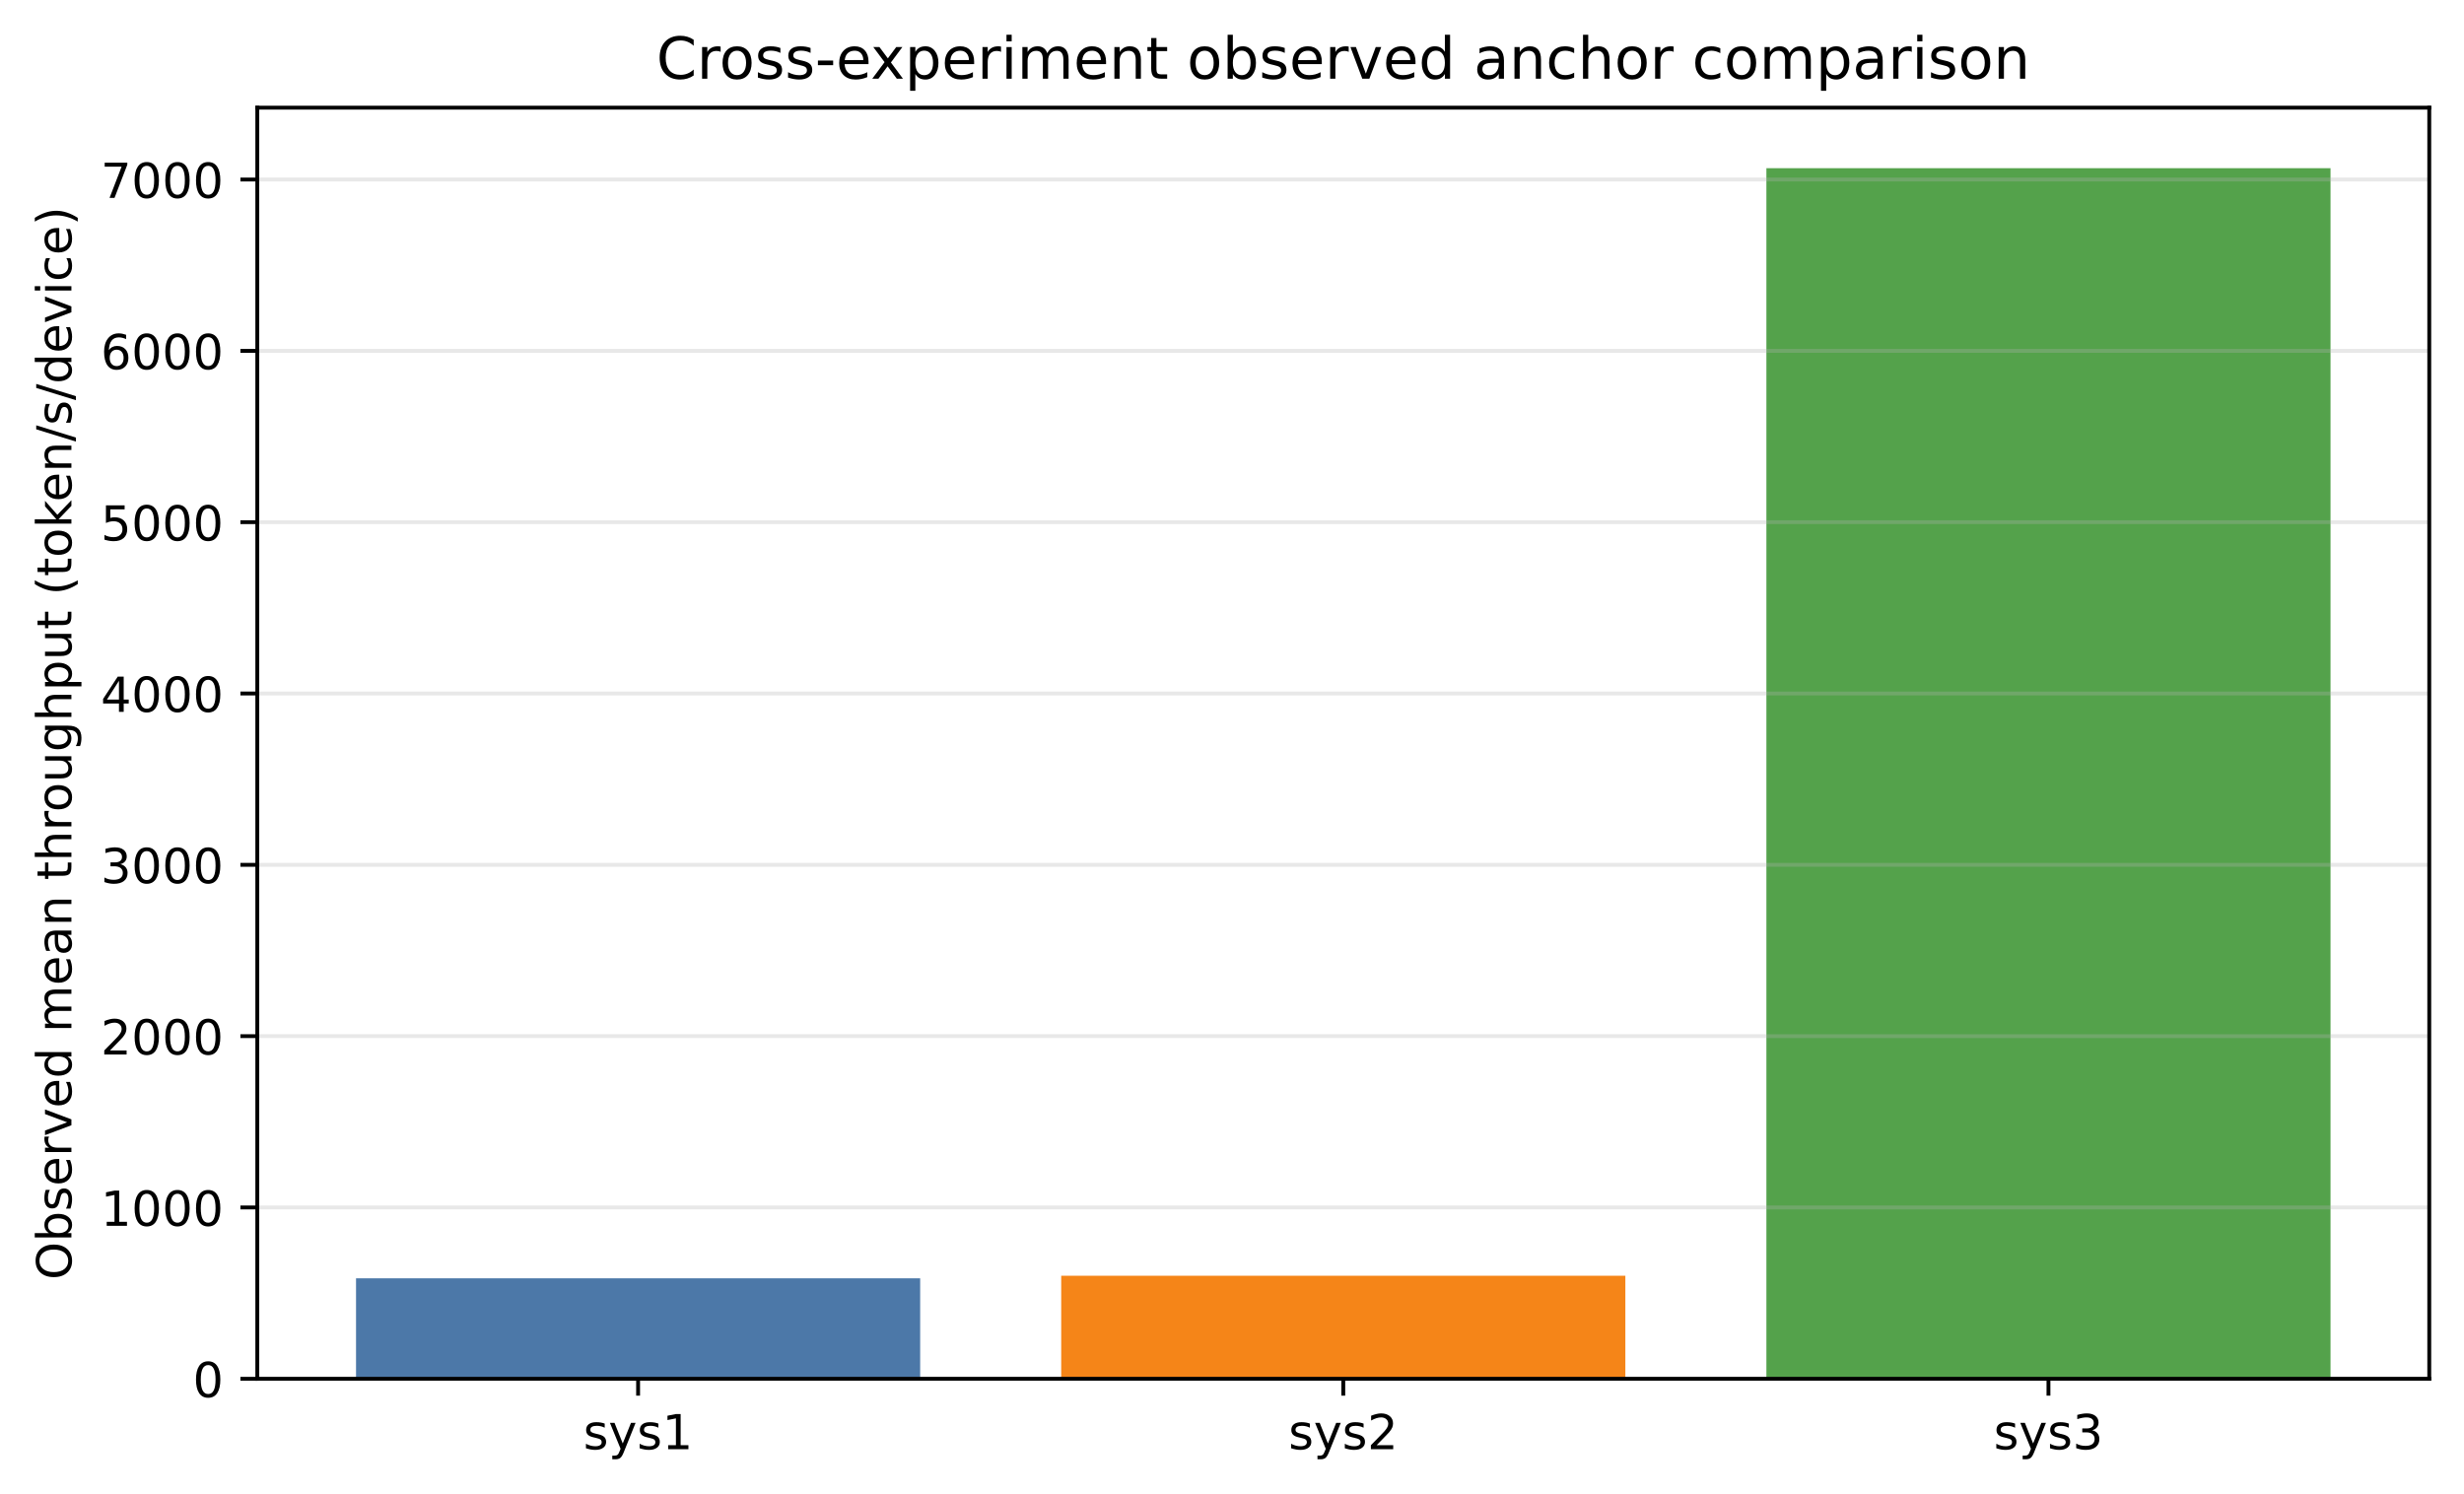
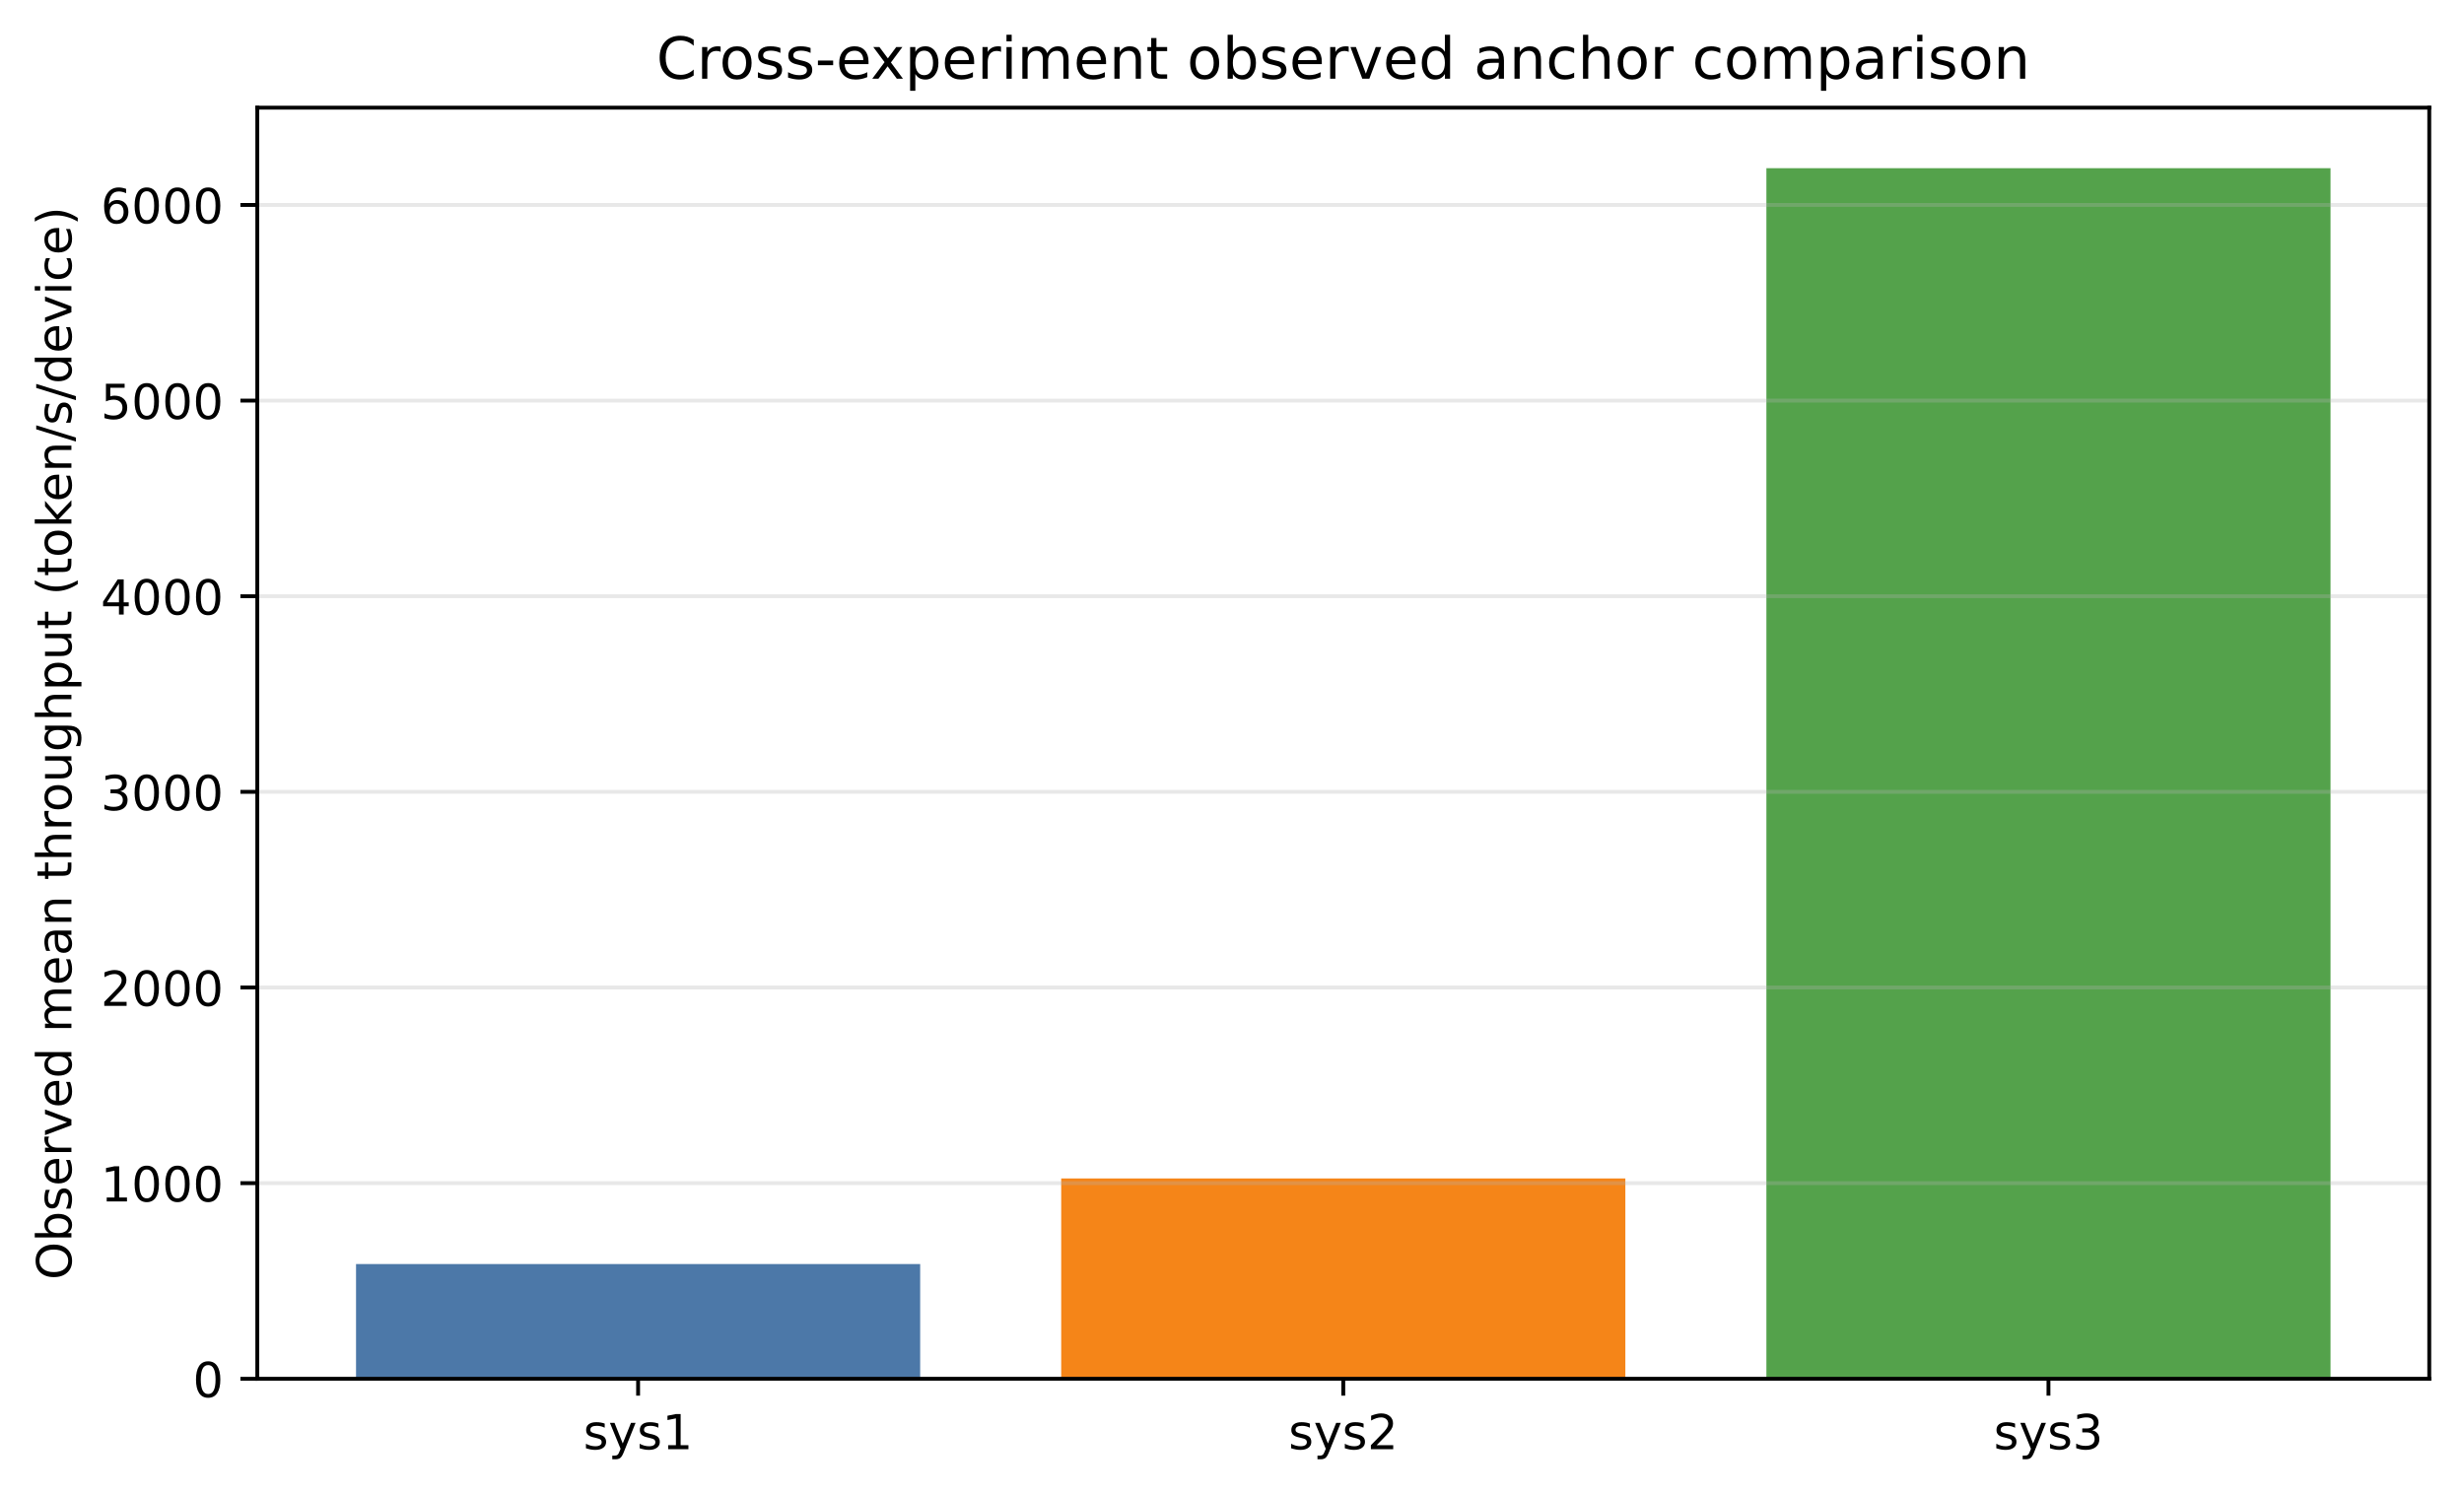
<svg xmlns="http://www.w3.org/2000/svg" xmlns:xlink="http://www.w3.org/1999/xlink" width="510.688pt" height="309.676pt" viewBox="0 0 510.688 309.676" version="1.1">
  <defs>
    <style type="text/css">*{stroke-linejoin: round; stroke-linecap: butt}</style>
  </defs>
  <g id="figure_1">
    <g id="patch_1">
      <path d="M 0 309.676  L 510.688 309.676  L 510.688 0  L 0 0  z " style="fill: #ffffff" />
    </g>
    <g id="axes_1">
      <g id="patch_2">
        <path d="M 53.328 285.798  L 503.488 285.798  L 503.488 22.318  L 53.328 22.318  z " style="fill: #ffffff" />
      </g>
      <g id="patch_3">
-         <path d="M 73.79 285.798  L 190.715 285.798  L 190.715 264.969  L 73.79 264.969  z " clip-path="url(#pfa0cecb53d)" style="fill: #4c78a8" />
+         <path d="M 73.79 285.798  L 190.715 285.798  L 190.715 262.013  L 73.79 262.013  z " clip-path="url(#p75239be546)" style="fill: #4c78a8" />
      </g>
      <g id="patch_4">
-         <path d="M 219.946 285.798  L 336.87 285.798  L 336.87 264.435  L 219.946 264.435  z " clip-path="url(#pfa0cecb53d)" style="fill: #f58518" />
+         <path d="M 219.946 285.798  L 336.87 285.798  L 336.87 244.27  L 219.946 244.27  z " clip-path="url(#p75239be546)" style="fill: #f58518" />
      </g>
      <g id="patch_5">
-         <path d="M 366.102 285.798  L 483.026 285.798  L 483.026 34.865  L 366.102 34.865  z " clip-path="url(#pfa0cecb53d)" style="fill: #54a24b" />
+         <path d="M 366.102 285.798  L 483.026 285.798  L 483.026 34.865  L 366.102 34.865  z " clip-path="url(#p75239be546)" style="fill: #54a24b" />
      </g>
      <g id="matplotlib.axis_1">
        <g id="xtick_1">
          <g id="line2d_1">
            <defs>
-               <path id="m4eee1f16ed" d="M 0 0  L 0 3.5  " style="stroke: #000000; stroke-width: 0.8" />
+               <path id="m8de22461ac" d="M 0 0  L 0 3.5  " style="stroke: #000000; stroke-width: 0.8" />
            </defs>
            <g>
-               <use xlink:href="#m4eee1f16ed" x="132.252" y="285.798" style="stroke: #000000; stroke-width: 0.8" />
+               <use xlink:href="#m8de22461ac" x="132.252" y="285.798" style="stroke: #000000; stroke-width: 0.8" />
            </g>
          </g>
          <g id="text_1">
            <g transform="translate(120.9023 300.3966) scale(0.1 -0.1)">
              <defs>
                <path id="DejaVuSans-73" d="M 2834 3397  L 2834 2853  Q 2591 2978 2328 3040  Q 2066 3103 1784 3103  Q 1356 3103 1142 2972  Q 928 2841 928 2578  Q 928 2378 1081 2264  Q 1234 2150 1697 2047  L 1894 2003  Q 2506 1872 2764 1633  Q 3022 1394 3022 966  Q 3022 478 2636 193  Q 2250 -91 1575 -91  Q 1294 -91 989 -36  Q 684 19 347 128  L 347 722  Q 666 556 975 473  Q 1284 391 1588 391  Q 1994 391 2212 530  Q 2431 669 2431 922  Q 2431 1156 2273 1281  Q 2116 1406 1581 1522  L 1381 1569  Q 847 1681 609 1914  Q 372 2147 372 2553  Q 372 3047 722 3315  Q 1072 3584 1716 3584  Q 2034 3584 2315 3537  Q 2597 3491 2834 3397  z " transform="scale(0.015625)" />
                <path id="DejaVuSans-79" d="M 2059 -325  Q 1816 -950 1584 -1140  Q 1353 -1331 966 -1331  L 506 -1331  L 506 -850  L 844 -850  Q 1081 -850 1212 -737  Q 1344 -625 1503 -206  L 1606 56  L 191 3500  L 800 3500  L 1894 763  L 2988 3500  L 3597 3500  L 2059 -325  z " transform="scale(0.015625)" />
                <path id="DejaVuSans-31" d="M 794 531  L 1825 531  L 1825 4091  L 703 3866  L 703 4441  L 1819 4666  L 2450 4666  L 2450 531  L 3481 531  L 3481 0  L 794 0  L 794 531  z " transform="scale(0.015625)" />
              </defs>
              <use xlink:href="#DejaVuSans-73" />
              <use xlink:href="#DejaVuSans-79" x="52.1" />
              <use xlink:href="#DejaVuSans-73" x="111.279" />
              <use xlink:href="#DejaVuSans-31" x="163.379" />
            </g>
          </g>
        </g>
        <g id="xtick_2">
          <g id="line2d_2">
            <g>
-               <use xlink:href="#m4eee1f16ed" x="278.408" y="285.798" style="stroke: #000000; stroke-width: 0.8" />
+               <use xlink:href="#m8de22461ac" x="278.408" y="285.798" style="stroke: #000000; stroke-width: 0.8" />
            </g>
          </g>
          <g id="text_2">
            <g transform="translate(267.0581 300.3966) scale(0.1 -0.1)">
              <defs>
                <path id="DejaVuSans-32" d="M 1228 531  L 3431 531  L 3431 0  L 469 0  L 469 531  Q 828 903 1448 1529  Q 2069 2156 2228 2338  Q 2531 2678 2651 2914  Q 2772 3150 2772 3378  Q 2772 3750 2511 3984  Q 2250 4219 1831 4219  Q 1534 4219 1204 4116  Q 875 4013 500 3803  L 500 4441  Q 881 4594 1212 4672  Q 1544 4750 1819 4750  Q 2544 4750 2975 4387  Q 3406 4025 3406 3419  Q 3406 3131 3298 2873  Q 3191 2616 2906 2266  Q 2828 2175 2409 1742  Q 1991 1309 1228 531  z " transform="scale(0.015625)" />
              </defs>
              <use xlink:href="#DejaVuSans-73" />
              <use xlink:href="#DejaVuSans-79" x="52.1" />
              <use xlink:href="#DejaVuSans-73" x="111.279" />
              <use xlink:href="#DejaVuSans-32" x="163.379" />
            </g>
          </g>
        </g>
        <g id="xtick_3">
          <g id="line2d_3">
            <g>
-               <use xlink:href="#m4eee1f16ed" x="424.564" y="285.798" style="stroke: #000000; stroke-width: 0.8" />
+               <use xlink:href="#m8de22461ac" x="424.564" y="285.798" style="stroke: #000000; stroke-width: 0.8" />
            </g>
          </g>
          <g id="text_3">
            <g transform="translate(413.214 300.3966) scale(0.1 -0.1)">
              <defs>
                <path id="DejaVuSans-33" d="M 2597 2516  Q 3050 2419 3304 2112  Q 3559 1806 3559 1356  Q 3559 666 3084 287  Q 2609 -91 1734 -91  Q 1441 -91 1130 -33  Q 819 25 488 141  L 488 750  Q 750 597 1062 519  Q 1375 441 1716 441  Q 2309 441 2620 675  Q 2931 909 2931 1356  Q 2931 1769 2642 2001  Q 2353 2234 1838 2234  L 1294 2234  L 1294 2753  L 1863 2753  Q 2328 2753 2575 2939  Q 2822 3125 2822 3475  Q 2822 3834 2567 4026  Q 2313 4219 1838 4219  Q 1578 4219 1281 4162  Q 984 4106 628 3988  L 628 4550  Q 988 4650 1302 4700  Q 1616 4750 1894 4750  Q 2613 4750 3031 4423  Q 3450 4097 3450 3541  Q 3450 3153 3228 2886  Q 3006 2619 2597 2516  z " transform="scale(0.015625)" />
              </defs>
              <use xlink:href="#DejaVuSans-73" />
              <use xlink:href="#DejaVuSans-79" x="52.1" />
              <use xlink:href="#DejaVuSans-73" x="111.279" />
              <use xlink:href="#DejaVuSans-33" x="163.379" />
            </g>
          </g>
        </g>
      </g>
      <g id="matplotlib.axis_2">
        <g id="ytick_1">
          <g id="line2d_4">
-             <path d="M 53.328 285.798  L 503.488 285.798  " clip-path="url(#pfa0cecb53d)" style="fill: none; stroke: #b0b0b0; stroke-opacity: 0.3; stroke-width: 0.8; stroke-linecap: square" />
+             <path d="M 53.328 285.798  L 503.488 285.798  " clip-path="url(#p75239be546)" style="fill: none; stroke: #b0b0b0; stroke-opacity: 0.3; stroke-width: 0.8; stroke-linecap: square" />
          </g>
          <g id="line2d_5">
            <defs>
-               <path id="m3015545cea" d="M 0 0  L -3.5 0  " style="stroke: #000000; stroke-width: 0.8" />
+               <path id="mb41a81357d" d="M 0 0  L -3.5 0  " style="stroke: #000000; stroke-width: 0.8" />
            </defs>
            <g>
-               <use xlink:href="#m3015545cea" x="53.328" y="285.798" style="stroke: #000000; stroke-width: 0.8" />
+               <use xlink:href="#mb41a81357d" x="53.328" y="285.798" style="stroke: #000000; stroke-width: 0.8" />
            </g>
          </g>
          <g id="text_4">
            <g transform="translate(39.96563 289.5973) scale(0.1 -0.1)">
              <defs>
                <path id="DejaVuSans-30" d="M 2034 4250  Q 1547 4250 1301 3770  Q 1056 3291 1056 2328  Q 1056 1369 1301 889  Q 1547 409 2034 409  Q 2525 409 2770 889  Q 3016 1369 3016 2328  Q 3016 3291 2770 3770  Q 2525 4250 2034 4250  z M 2034 4750  Q 2819 4750 3233 4129  Q 3647 3509 3647 2328  Q 3647 1150 3233 529  Q 2819 -91 2034 -91  Q 1250 -91 836 529  Q 422 1150 422 2328  Q 422 3509 836 4129  Q 1250 4750 2034 4750  z " transform="scale(0.015625)" />
              </defs>
              <use xlink:href="#DejaVuSans-30" />
            </g>
          </g>
        </g>
        <g id="ytick_2">
          <g id="line2d_6">
-             <path d="M 53.328 250.286  L 503.488 250.286  " clip-path="url(#pfa0cecb53d)" style="fill: none; stroke: #b0b0b0; stroke-opacity: 0.3; stroke-width: 0.8; stroke-linecap: square" />
+             <path d="M 53.328 245.245  L 503.488 245.245  " clip-path="url(#p75239be546)" style="fill: none; stroke: #b0b0b0; stroke-opacity: 0.3; stroke-width: 0.8; stroke-linecap: square" />
          </g>
          <g id="line2d_7">
            <g>
-               <use xlink:href="#m3015545cea" x="53.328" y="250.286" style="stroke: #000000; stroke-width: 0.8" />
+               <use xlink:href="#mb41a81357d" x="53.328" y="245.245" style="stroke: #000000; stroke-width: 0.8" />
            </g>
          </g>
          <g id="text_5">
-             <g transform="translate(20.87813 254.0852) scale(0.1 -0.1)">
+             <g transform="translate(20.87813 249.0445) scale(0.1 -0.1)">
              <use xlink:href="#DejaVuSans-31" />
              <use xlink:href="#DejaVuSans-30" x="63.623" />
              <use xlink:href="#DejaVuSans-30" x="127.246" />
              <use xlink:href="#DejaVuSans-30" x="190.869" />
            </g>
          </g>
        </g>
        <g id="ytick_3">
          <g id="line2d_8">
-             <path d="M 53.328 214.774  L 503.488 214.774  " clip-path="url(#pfa0cecb53d)" style="fill: none; stroke: #b0b0b0; stroke-opacity: 0.3; stroke-width: 0.8; stroke-linecap: square" />
+             <path d="M 53.328 204.692  L 503.488 204.692  " clip-path="url(#p75239be546)" style="fill: none; stroke: #b0b0b0; stroke-opacity: 0.3; stroke-width: 0.8; stroke-linecap: square" />
          </g>
          <g id="line2d_9">
            <g>
-               <use xlink:href="#m3015545cea" x="53.328" y="214.774" style="stroke: #000000; stroke-width: 0.8" />
+               <use xlink:href="#mb41a81357d" x="53.328" y="204.692" style="stroke: #000000; stroke-width: 0.8" />
            </g>
          </g>
          <g id="text_6">
-             <g transform="translate(20.87813 218.5731) scale(0.1 -0.1)">
+             <g transform="translate(20.87813 208.4916) scale(0.1 -0.1)">
              <use xlink:href="#DejaVuSans-32" />
              <use xlink:href="#DejaVuSans-30" x="63.623" />
              <use xlink:href="#DejaVuSans-30" x="127.246" />
              <use xlink:href="#DejaVuSans-30" x="190.869" />
            </g>
          </g>
        </g>
        <g id="ytick_4">
          <g id="line2d_10">
-             <path d="M 53.328 179.262  L 503.488 179.262  " clip-path="url(#pfa0cecb53d)" style="fill: none; stroke: #b0b0b0; stroke-opacity: 0.3; stroke-width: 0.8; stroke-linecap: square" />
+             <path d="M 53.328 164.14  L 503.488 164.14  " clip-path="url(#p75239be546)" style="fill: none; stroke: #b0b0b0; stroke-opacity: 0.3; stroke-width: 0.8; stroke-linecap: square" />
          </g>
          <g id="line2d_11">
            <g>
-               <use xlink:href="#m3015545cea" x="53.328" y="179.262" style="stroke: #000000; stroke-width: 0.8" />
+               <use xlink:href="#mb41a81357d" x="53.328" y="164.14" style="stroke: #000000; stroke-width: 0.8" />
            </g>
          </g>
          <g id="text_7">
-             <g transform="translate(20.87813 183.061) scale(0.1 -0.1)">
+             <g transform="translate(20.87813 167.9388) scale(0.1 -0.1)">
              <use xlink:href="#DejaVuSans-33" />
              <use xlink:href="#DejaVuSans-30" x="63.623" />
              <use xlink:href="#DejaVuSans-30" x="127.246" />
              <use xlink:href="#DejaVuSans-30" x="190.869" />
            </g>
          </g>
        </g>
        <g id="ytick_5">
          <g id="line2d_12">
-             <path d="M 53.328 143.75  L 503.488 143.75  " clip-path="url(#pfa0cecb53d)" style="fill: none; stroke: #b0b0b0; stroke-opacity: 0.3; stroke-width: 0.8; stroke-linecap: square" />
+             <path d="M 53.328 123.587  L 503.488 123.587  " clip-path="url(#p75239be546)" style="fill: none; stroke: #b0b0b0; stroke-opacity: 0.3; stroke-width: 0.8; stroke-linecap: square" />
          </g>
          <g id="line2d_13">
            <g>
-               <use xlink:href="#m3015545cea" x="53.328" y="143.75" style="stroke: #000000; stroke-width: 0.8" />
+               <use xlink:href="#mb41a81357d" x="53.328" y="123.587" style="stroke: #000000; stroke-width: 0.8" />
            </g>
          </g>
          <g id="text_8">
-             <g transform="translate(20.87813 147.5489) scale(0.1 -0.1)">
+             <g transform="translate(20.87813 127.3859) scale(0.1 -0.1)">
              <defs>
                <path id="DejaVuSans-34" d="M 2419 4116  L 825 1625  L 2419 1625  L 2419 4116  z M 2253 4666  L 3047 4666  L 3047 1625  L 3713 1625  L 3713 1100  L 3047 1100  L 3047 0  L 2419 0  L 2419 1100  L 313 1100  L 313 1709  L 2253 4666  z " transform="scale(0.015625)" />
              </defs>
              <use xlink:href="#DejaVuSans-34" />
              <use xlink:href="#DejaVuSans-30" x="63.623" />
              <use xlink:href="#DejaVuSans-30" x="127.246" />
              <use xlink:href="#DejaVuSans-30" x="190.869" />
            </g>
          </g>
        </g>
        <g id="ytick_6">
          <g id="line2d_14">
-             <path d="M 53.328 108.238  L 503.488 108.238  " clip-path="url(#pfa0cecb53d)" style="fill: none; stroke: #b0b0b0; stroke-opacity: 0.3; stroke-width: 0.8; stroke-linecap: square" />
+             <path d="M 53.328 83.034  L 503.488 83.034  " clip-path="url(#p75239be546)" style="fill: none; stroke: #b0b0b0; stroke-opacity: 0.3; stroke-width: 0.8; stroke-linecap: square" />
          </g>
          <g id="line2d_15">
            <g>
-               <use xlink:href="#m3015545cea" x="53.328" y="108.238" style="stroke: #000000; stroke-width: 0.8" />
+               <use xlink:href="#mb41a81357d" x="53.328" y="83.034" style="stroke: #000000; stroke-width: 0.8" />
            </g>
          </g>
          <g id="text_9">
-             <g transform="translate(20.87813 112.0368) scale(0.1 -0.1)">
+             <g transform="translate(20.87813 86.83302) scale(0.1 -0.1)">
              <defs>
                <path id="DejaVuSans-35" d="M 691 4666  L 3169 4666  L 3169 4134  L 1269 4134  L 1269 2991  Q 1406 3038 1543 3061  Q 1681 3084 1819 3084  Q 2600 3084 3056 2656  Q 3513 2228 3513 1497  Q 3513 744 3044 326  Q 2575 -91 1722 -91  Q 1428 -91 1123 -41  Q 819 9 494 109  L 494 744  Q 775 591 1075 516  Q 1375 441 1709 441  Q 2250 441 2565 725  Q 2881 1009 2881 1497  Q 2881 1984 2565 2268  Q 2250 2553 1709 2553  Q 1456 2553 1204 2497  Q 953 2441 691 2322  L 691 4666  z " transform="scale(0.015625)" />
              </defs>
              <use xlink:href="#DejaVuSans-35" />
              <use xlink:href="#DejaVuSans-30" x="63.623" />
              <use xlink:href="#DejaVuSans-30" x="127.246" />
              <use xlink:href="#DejaVuSans-30" x="190.869" />
            </g>
          </g>
        </g>
        <g id="ytick_7">
          <g id="line2d_16">
-             <path d="M 53.328 72.725  L 503.488 72.725  " clip-path="url(#pfa0cecb53d)" style="fill: none; stroke: #b0b0b0; stroke-opacity: 0.3; stroke-width: 0.8; stroke-linecap: square" />
+             <path d="M 53.328 42.481  L 503.488 42.481  " clip-path="url(#p75239be546)" style="fill: none; stroke: #b0b0b0; stroke-opacity: 0.3; stroke-width: 0.8; stroke-linecap: square" />
          </g>
          <g id="line2d_17">
            <g>
-               <use xlink:href="#m3015545cea" x="53.328" y="72.725" style="stroke: #000000; stroke-width: 0.8" />
+               <use xlink:href="#mb41a81357d" x="53.328" y="42.481" style="stroke: #000000; stroke-width: 0.8" />
            </g>
          </g>
          <g id="text_10">
-             <g transform="translate(20.87813 76.52465) scale(0.1 -0.1)">
+             <g transform="translate(20.87813 46.28016) scale(0.1 -0.1)">
              <defs>
                <path id="DejaVuSans-36" d="M 2113 2584  Q 1688 2584 1439 2293  Q 1191 2003 1191 1497  Q 1191 994 1439 701  Q 1688 409 2113 409  Q 2538 409 2786 701  Q 3034 994 3034 1497  Q 3034 2003 2786 2293  Q 2538 2584 2113 2584  z M 3366 4563  L 3366 3988  Q 3128 4100 2886 4159  Q 2644 4219 2406 4219  Q 1781 4219 1451 3797  Q 1122 3375 1075 2522  Q 1259 2794 1537 2939  Q 1816 3084 2150 3084  Q 2853 3084 3261 2657  Q 3669 2231 3669 1497  Q 3669 778 3244 343  Q 2819 -91 2113 -91  Q 1303 -91 875 529  Q 447 1150 447 2328  Q 447 3434 972 4092  Q 1497 4750 2381 4750  Q 2619 4750 2861 4703  Q 3103 4656 3366 4563  z " transform="scale(0.015625)" />
              </defs>
              <use xlink:href="#DejaVuSans-36" />
              <use xlink:href="#DejaVuSans-30" x="63.623" />
              <use xlink:href="#DejaVuSans-30" x="127.246" />
              <use xlink:href="#DejaVuSans-30" x="190.869" />
            </g>
          </g>
        </g>
-         <g id="ytick_8">
-           <g id="line2d_18">
-             <path d="M 53.328 37.213  L 503.488 37.213  " clip-path="url(#pfa0cecb53d)" style="fill: none; stroke: #b0b0b0; stroke-opacity: 0.3; stroke-width: 0.8; stroke-linecap: square" />
-           </g>
-           <g id="line2d_19">
-             <g>
-               <use xlink:href="#m3015545cea" x="53.328" y="37.213" style="stroke: #000000; stroke-width: 0.8" />
-             </g>
-           </g>
-           <g id="text_11">
-             <g transform="translate(20.87813 41.01254) scale(0.1 -0.1)">
-               <defs>
-                 <path id="DejaVuSans-37" d="M 525 4666  L 3525 4666  L 3525 4397  L 1831 0  L 1172 0  L 2766 4134  L 525 4134  L 525 4666  z " transform="scale(0.015625)" />
-               </defs>
-               <use xlink:href="#DejaVuSans-37" />
-               <use xlink:href="#DejaVuSans-30" x="63.623" />
-               <use xlink:href="#DejaVuSans-30" x="127.246" />
-               <use xlink:href="#DejaVuSans-30" x="190.869" />
-             </g>
-           </g>
-         </g>
-         <g id="text_12">
+         <g id="text_11">
          <g transform="translate(14.79844 265.287) rotate(-90) scale(0.1 -0.1)">
            <defs>
              <path id="DejaVuSans-4f" d="M 2522 4238  Q 1834 4238 1429 3725  Q 1025 3213 1025 2328  Q 1025 1447 1429 934  Q 1834 422 2522 422  Q 3209 422 3611 934  Q 4013 1447 4013 2328  Q 4013 3213 3611 3725  Q 3209 4238 2522 4238  z M 2522 4750  Q 3503 4750 4090 4092  Q 4678 3434 4678 2328  Q 4678 1225 4090 567  Q 3503 -91 2522 -91  Q 1538 -91 948 565  Q 359 1222 359 2328  Q 359 3434 948 4092  Q 1538 4750 2522 4750  z " transform="scale(0.015625)" />
              <path id="DejaVuSans-62" d="M 3116 1747  Q 3116 2381 2855 2742  Q 2594 3103 2138 3103  Q 1681 3103 1420 2742  Q 1159 2381 1159 1747  Q 1159 1113 1420 752  Q 1681 391 2138 391  Q 2594 391 2855 752  Q 3116 1113 3116 1747  z M 1159 2969  Q 1341 3281 1617 3432  Q 1894 3584 2278 3584  Q 2916 3584 3314 3078  Q 3713 2572 3713 1747  Q 3713 922 3314 415  Q 2916 -91 2278 -91  Q 1894 -91 1617 61  Q 1341 213 1159 525  L 1159 0  L 581 0  L 581 4863  L 1159 4863  L 1159 2969  z " transform="scale(0.015625)" />
              <path id="DejaVuSans-65" d="M 3597 1894  L 3597 1613  L 953 1613  Q 991 1019 1311 708  Q 1631 397 2203 397  Q 2534 397 2845 478  Q 3156 559 3463 722  L 3463 178  Q 3153 47 2828 -22  Q 2503 -91 2169 -91  Q 1331 -91 842 396  Q 353 884 353 1716  Q 353 2575 817 3079  Q 1281 3584 2069 3584  Q 2775 3584 3186 3129  Q 3597 2675 3597 1894  z M 3022 2063  Q 3016 2534 2758 2815  Q 2500 3097 2075 3097  Q 1594 3097 1305 2825  Q 1016 2553 972 2059  L 3022 2063  z " transform="scale(0.015625)" />
              <path id="DejaVuSans-72" d="M 2631 2963  Q 2534 3019 2420 3045  Q 2306 3072 2169 3072  Q 1681 3072 1420 2755  Q 1159 2438 1159 1844  L 1159 0  L 581 0  L 581 3500  L 1159 3500  L 1159 2956  Q 1341 3275 1631 3429  Q 1922 3584 2338 3584  Q 2397 3584 2469 3576  Q 2541 3569 2628 3553  L 2631 2963  z " transform="scale(0.015625)" />
              <path id="DejaVuSans-76" d="M 191 3500  L 800 3500  L 1894 563  L 2988 3500  L 3597 3500  L 2284 0  L 1503 0  L 191 3500  z " transform="scale(0.015625)" />
              <path id="DejaVuSans-64" d="M 2906 2969  L 2906 4863  L 3481 4863  L 3481 0  L 2906 0  L 2906 525  Q 2725 213 2448 61  Q 2172 -91 1784 -91  Q 1150 -91 751 415  Q 353 922 353 1747  Q 353 2572 751 3078  Q 1150 3584 1784 3584  Q 2172 3584 2448 3432  Q 2725 3281 2906 2969  z M 947 1747  Q 947 1113 1208 752  Q 1469 391 1925 391  Q 2381 391 2643 752  Q 2906 1113 2906 1747  Q 2906 2381 2643 2742  Q 2381 3103 1925 3103  Q 1469 3103 1208 2742  Q 947 2381 947 1747  z " transform="scale(0.015625)" />
              <path id="DejaVuSans-20" transform="scale(0.015625)" />
              <path id="DejaVuSans-6d" d="M 3328 2828  Q 3544 3216 3844 3400  Q 4144 3584 4550 3584  Q 5097 3584 5394 3201  Q 5691 2819 5691 2113  L 5691 0  L 5113 0  L 5113 2094  Q 5113 2597 4934 2840  Q 4756 3084 4391 3084  Q 3944 3084 3684 2787  Q 3425 2491 3425 1978  L 3425 0  L 2847 0  L 2847 2094  Q 2847 2600 2669 2842  Q 2491 3084 2119 3084  Q 1678 3084 1418 2786  Q 1159 2488 1159 1978  L 1159 0  L 581 0  L 581 3500  L 1159 3500  L 1159 2956  Q 1356 3278 1631 3431  Q 1906 3584 2284 3584  Q 2666 3584 2933 3390  Q 3200 3197 3328 2828  z " transform="scale(0.015625)" />
              <path id="DejaVuSans-61" d="M 2194 1759  Q 1497 1759 1228 1600  Q 959 1441 959 1056  Q 959 750 1161 570  Q 1363 391 1709 391  Q 2188 391 2477 730  Q 2766 1069 2766 1631  L 2766 1759  L 2194 1759  z M 3341 1997  L 3341 0  L 2766 0  L 2766 531  Q 2569 213 2275 61  Q 1981 -91 1556 -91  Q 1019 -91 701 211  Q 384 513 384 1019  Q 384 1609 779 1909  Q 1175 2209 1959 2209  L 2766 2209  L 2766 2266  Q 2766 2663 2505 2880  Q 2244 3097 1772 3097  Q 1472 3097 1187 3025  Q 903 2953 641 2809  L 641 3341  Q 956 3463 1253 3523  Q 1550 3584 1831 3584  Q 2591 3584 2966 3190  Q 3341 2797 3341 1997  z " transform="scale(0.015625)" />
              <path id="DejaVuSans-6e" d="M 3513 2113  L 3513 0  L 2938 0  L 2938 2094  Q 2938 2591 2744 2837  Q 2550 3084 2163 3084  Q 1697 3084 1428 2787  Q 1159 2491 1159 1978  L 1159 0  L 581 0  L 581 3500  L 1159 3500  L 1159 2956  Q 1366 3272 1645 3428  Q 1925 3584 2291 3584  Q 2894 3584 3203 3211  Q 3513 2838 3513 2113  z " transform="scale(0.015625)" />
              <path id="DejaVuSans-74" d="M 1172 4494  L 1172 3500  L 2356 3500  L 2356 3053  L 1172 3053  L 1172 1153  Q 1172 725 1289 603  Q 1406 481 1766 481  L 2356 481  L 2356 0  L 1766 0  Q 1100 0 847 248  Q 594 497 594 1153  L 594 3053  L 172 3053  L 172 3500  L 594 3500  L 594 4494  L 1172 4494  z " transform="scale(0.015625)" />
              <path id="DejaVuSans-68" d="M 3513 2113  L 3513 0  L 2938 0  L 2938 2094  Q 2938 2591 2744 2837  Q 2550 3084 2163 3084  Q 1697 3084 1428 2787  Q 1159 2491 1159 1978  L 1159 0  L 581 0  L 581 4863  L 1159 4863  L 1159 2956  Q 1366 3272 1645 3428  Q 1925 3584 2291 3584  Q 2894 3584 3203 3211  Q 3513 2838 3513 2113  z " transform="scale(0.015625)" />
              <path id="DejaVuSans-6f" d="M 1959 3097  Q 1497 3097 1228 2736  Q 959 2375 959 1747  Q 959 1119 1226 758  Q 1494 397 1959 397  Q 2419 397 2687 759  Q 2956 1122 2956 1747  Q 2956 2369 2687 2733  Q 2419 3097 1959 3097  z M 1959 3584  Q 2709 3584 3137 3096  Q 3566 2609 3566 1747  Q 3566 888 3137 398  Q 2709 -91 1959 -91  Q 1206 -91 779 398  Q 353 888 353 1747  Q 353 2609 779 3096  Q 1206 3584 1959 3584  z " transform="scale(0.015625)" />
              <path id="DejaVuSans-75" d="M 544 1381  L 544 3500  L 1119 3500  L 1119 1403  Q 1119 906 1312 657  Q 1506 409 1894 409  Q 2359 409 2629 706  Q 2900 1003 2900 1516  L 2900 3500  L 3475 3500  L 3475 0  L 2900 0  L 2900 538  Q 2691 219 2414 64  Q 2138 -91 1772 -91  Q 1169 -91 856 284  Q 544 659 544 1381  z M 1991 3584  L 1991 3584  z " transform="scale(0.015625)" />
              <path id="DejaVuSans-67" d="M 2906 1791  Q 2906 2416 2648 2759  Q 2391 3103 1925 3103  Q 1463 3103 1205 2759  Q 947 2416 947 1791  Q 947 1169 1205 825  Q 1463 481 1925 481  Q 2391 481 2648 825  Q 2906 1169 2906 1791  z M 3481 434  Q 3481 -459 3084 -895  Q 2688 -1331 1869 -1331  Q 1566 -1331 1297 -1286  Q 1028 -1241 775 -1147  L 775 -588  Q 1028 -725 1275 -790  Q 1522 -856 1778 -856  Q 2344 -856 2625 -561  Q 2906 -266 2906 331  L 2906 616  Q 2728 306 2450 153  Q 2172 0 1784 0  Q 1141 0 747 490  Q 353 981 353 1791  Q 353 2603 747 3093  Q 1141 3584 1784 3584  Q 2172 3584 2450 3431  Q 2728 3278 2906 2969  L 2906 3500  L 3481 3500  L 3481 434  z " transform="scale(0.015625)" />
              <path id="DejaVuSans-70" d="M 1159 525  L 1159 -1331  L 581 -1331  L 581 3500  L 1159 3500  L 1159 2969  Q 1341 3281 1617 3432  Q 1894 3584 2278 3584  Q 2916 3584 3314 3078  Q 3713 2572 3713 1747  Q 3713 922 3314 415  Q 2916 -91 2278 -91  Q 1894 -91 1617 61  Q 1341 213 1159 525  z M 3116 1747  Q 3116 2381 2855 2742  Q 2594 3103 2138 3103  Q 1681 3103 1420 2742  Q 1159 2381 1159 1747  Q 1159 1113 1420 752  Q 1681 391 2138 391  Q 2594 391 2855 752  Q 3116 1113 3116 1747  z " transform="scale(0.015625)" />
              <path id="DejaVuSans-28" d="M 1984 4856  Q 1566 4138 1362 3434  Q 1159 2731 1159 2009  Q 1159 1288 1364 580  Q 1569 -128 1984 -844  L 1484 -844  Q 1016 -109 783 600  Q 550 1309 550 2009  Q 550 2706 781 3412  Q 1013 4119 1484 4856  L 1984 4856  z " transform="scale(0.015625)" />
              <path id="DejaVuSans-6b" d="M 581 4863  L 1159 4863  L 1159 1991  L 2875 3500  L 3609 3500  L 1753 1863  L 3688 0  L 2938 0  L 1159 1709  L 1159 0  L 581 0  L 581 4863  z " transform="scale(0.015625)" />
              <path id="DejaVuSans-2f" d="M 1625 4666  L 2156 4666  L 531 -594  L 0 -594  L 1625 4666  z " transform="scale(0.015625)" />
              <path id="DejaVuSans-69" d="M 603 3500  L 1178 3500  L 1178 0  L 603 0  L 603 3500  z M 603 4863  L 1178 4863  L 1178 4134  L 603 4134  L 603 4863  z " transform="scale(0.015625)" />
              <path id="DejaVuSans-63" d="M 3122 3366  L 3122 2828  Q 2878 2963 2633 3030  Q 2388 3097 2138 3097  Q 1578 3097 1268 2742  Q 959 2388 959 1747  Q 959 1106 1268 751  Q 1578 397 2138 397  Q 2388 397 2633 464  Q 2878 531 3122 666  L 3122 134  Q 2881 22 2623 -34  Q 2366 -91 2075 -91  Q 1284 -91 818 406  Q 353 903 353 1747  Q 353 2603 823 3093  Q 1294 3584 2113 3584  Q 2378 3584 2631 3529  Q 2884 3475 3122 3366  z " transform="scale(0.015625)" />
              <path id="DejaVuSans-29" d="M 513 4856  L 1013 4856  Q 1481 4119 1714 3412  Q 1947 2706 1947 2009  Q 1947 1309 1714 600  Q 1481 -109 1013 -844  L 513 -844  Q 928 -128 1133 580  Q 1338 1288 1338 2009  Q 1338 2731 1133 3434  Q 928 4138 513 4856  z " transform="scale(0.015625)" />
            </defs>
            <use xlink:href="#DejaVuSans-4f" />
            <use xlink:href="#DejaVuSans-62" x="78.711" />
            <use xlink:href="#DejaVuSans-73" x="142.188" />
            <use xlink:href="#DejaVuSans-65" x="194.287" />
            <use xlink:href="#DejaVuSans-72" x="255.811" />
            <use xlink:href="#DejaVuSans-76" x="296.924" />
            <use xlink:href="#DejaVuSans-65" x="356.104" />
            <use xlink:href="#DejaVuSans-64" x="417.627" />
            <use xlink:href="#DejaVuSans-20" x="481.104" />
            <use xlink:href="#DejaVuSans-6d" x="512.891" />
            <use xlink:href="#DejaVuSans-65" x="610.303" />
            <use xlink:href="#DejaVuSans-61" x="671.826" />
            <use xlink:href="#DejaVuSans-6e" x="733.105" />
            <use xlink:href="#DejaVuSans-20" x="796.484" />
            <use xlink:href="#DejaVuSans-74" x="828.271" />
            <use xlink:href="#DejaVuSans-68" x="867.48" />
            <use xlink:href="#DejaVuSans-72" x="930.859" />
            <use xlink:href="#DejaVuSans-6f" x="969.723" />
            <use xlink:href="#DejaVuSans-75" x="1030.904" />
            <use xlink:href="#DejaVuSans-67" x="1094.283" />
            <use xlink:href="#DejaVuSans-68" x="1157.76" />
            <use xlink:href="#DejaVuSans-70" x="1221.139" />
            <use xlink:href="#DejaVuSans-75" x="1284.615" />
            <use xlink:href="#DejaVuSans-74" x="1347.994" />
            <use xlink:href="#DejaVuSans-20" x="1387.203" />
            <use xlink:href="#DejaVuSans-28" x="1418.99" />
            <use xlink:href="#DejaVuSans-74" x="1458.004" />
            <use xlink:href="#DejaVuSans-6f" x="1497.213" />
            <use xlink:href="#DejaVuSans-6b" x="1558.395" />
            <use xlink:href="#DejaVuSans-65" x="1612.68" />
            <use xlink:href="#DejaVuSans-6e" x="1674.203" />
            <use xlink:href="#DejaVuSans-2f" x="1737.582" />
            <use xlink:href="#DejaVuSans-73" x="1771.273" />
            <use xlink:href="#DejaVuSans-2f" x="1823.373" />
            <use xlink:href="#DejaVuSans-64" x="1857.064" />
            <use xlink:href="#DejaVuSans-65" x="1920.541" />
            <use xlink:href="#DejaVuSans-76" x="1982.064" />
            <use xlink:href="#DejaVuSans-69" x="2041.244" />
            <use xlink:href="#DejaVuSans-63" x="2069.027" />
            <use xlink:href="#DejaVuSans-65" x="2124.008" />
            <use xlink:href="#DejaVuSans-29" x="2185.531" />
          </g>
        </g>
      </g>
      <g id="patch_6">
        <path d="M 53.328 285.798  L 53.328 22.318  " style="fill: none; stroke: #000000; stroke-width: 0.8; stroke-linejoin: miter; stroke-linecap: square" />
      </g>
      <g id="patch_7">
        <path d="M 503.488 285.798  L 503.488 22.318  " style="fill: none; stroke: #000000; stroke-width: 0.8; stroke-linejoin: miter; stroke-linecap: square" />
      </g>
      <g id="patch_8">
        <path d="M 53.328 285.798  L 503.488 285.798  " style="fill: none; stroke: #000000; stroke-width: 0.8; stroke-linejoin: miter; stroke-linecap: square" />
      </g>
      <g id="patch_9">
        <path d="M 53.328 22.318  L 503.488 22.318  " style="fill: none; stroke: #000000; stroke-width: 0.8; stroke-linejoin: miter; stroke-linecap: square" />
      </g>
-       <g id="text_13">
+       <g id="text_12">
        <g transform="translate(136.0469 16.31812) scale(0.12 -0.12)">
          <defs>
            <path id="DejaVuSans-43" d="M 4122 4306  L 4122 3641  Q 3803 3938 3442 4084  Q 3081 4231 2675 4231  Q 1875 4231 1450 3742  Q 1025 3253 1025 2328  Q 1025 1406 1450 917  Q 1875 428 2675 428  Q 3081 428 3442 575  Q 3803 722 4122 1019  L 4122 359  Q 3791 134 3420 21  Q 3050 -91 2638 -91  Q 1578 -91 968 557  Q 359 1206 359 2328  Q 359 3453 968 4101  Q 1578 4750 2638 4750  Q 3056 4750 3426 4639  Q 3797 4528 4122 4306  z " transform="scale(0.015625)" />
            <path id="DejaVuSans-2d" d="M 313 2009  L 1997 2009  L 1997 1497  L 313 1497  L 313 2009  z " transform="scale(0.015625)" />
            <path id="DejaVuSans-78" d="M 3513 3500  L 2247 1797  L 3578 0  L 2900 0  L 1881 1375  L 863 0  L 184 0  L 1544 1831  L 300 3500  L 978 3500  L 1906 2253  L 2834 3500  L 3513 3500  z " transform="scale(0.015625)" />
          </defs>
          <use xlink:href="#DejaVuSans-43" />
          <use xlink:href="#DejaVuSans-72" x="69.824" />
          <use xlink:href="#DejaVuSans-6f" x="108.688" />
          <use xlink:href="#DejaVuSans-73" x="169.869" />
          <use xlink:href="#DejaVuSans-73" x="221.969" />
          <use xlink:href="#DejaVuSans-2d" x="274.068" />
          <use xlink:href="#DejaVuSans-65" x="310.152" />
          <use xlink:href="#DejaVuSans-78" x="369.926" />
          <use xlink:href="#DejaVuSans-70" x="429.105" />
          <use xlink:href="#DejaVuSans-65" x="492.582" />
          <use xlink:href="#DejaVuSans-72" x="554.105" />
          <use xlink:href="#DejaVuSans-69" x="595.219" />
          <use xlink:href="#DejaVuSans-6d" x="623.002" />
          <use xlink:href="#DejaVuSans-65" x="720.414" />
          <use xlink:href="#DejaVuSans-6e" x="781.938" />
          <use xlink:href="#DejaVuSans-74" x="845.316" />
          <use xlink:href="#DejaVuSans-20" x="884.525" />
          <use xlink:href="#DejaVuSans-6f" x="916.312" />
          <use xlink:href="#DejaVuSans-62" x="977.494" />
          <use xlink:href="#DejaVuSans-73" x="1040.971" />
          <use xlink:href="#DejaVuSans-65" x="1093.07" />
          <use xlink:href="#DejaVuSans-72" x="1154.594" />
          <use xlink:href="#DejaVuSans-76" x="1195.707" />
          <use xlink:href="#DejaVuSans-65" x="1254.887" />
          <use xlink:href="#DejaVuSans-64" x="1316.41" />
          <use xlink:href="#DejaVuSans-20" x="1379.887" />
          <use xlink:href="#DejaVuSans-61" x="1411.674" />
          <use xlink:href="#DejaVuSans-6e" x="1472.953" />
          <use xlink:href="#DejaVuSans-63" x="1536.332" />
          <use xlink:href="#DejaVuSans-68" x="1591.312" />
          <use xlink:href="#DejaVuSans-6f" x="1654.691" />
          <use xlink:href="#DejaVuSans-72" x="1715.873" />
          <use xlink:href="#DejaVuSans-20" x="1756.986" />
          <use xlink:href="#DejaVuSans-63" x="1788.773" />
          <use xlink:href="#DejaVuSans-6f" x="1843.754" />
          <use xlink:href="#DejaVuSans-6d" x="1904.936" />
          <use xlink:href="#DejaVuSans-70" x="2002.348" />
          <use xlink:href="#DejaVuSans-61" x="2065.824" />
          <use xlink:href="#DejaVuSans-72" x="2127.104" />
          <use xlink:href="#DejaVuSans-69" x="2168.217" />
          <use xlink:href="#DejaVuSans-73" x="2196" />
          <use xlink:href="#DejaVuSans-6f" x="2248.1" />
          <use xlink:href="#DejaVuSans-6e" x="2309.281" />
        </g>
      </g>
    </g>
  </g>
  <defs>
-     <clipPath id="pfa0cecb53d">
+     <clipPath id="p75239be546">
      <rect x="53.328" y="22.318" width="450.16" height="263.48" />
    </clipPath>
  </defs>
</svg>
